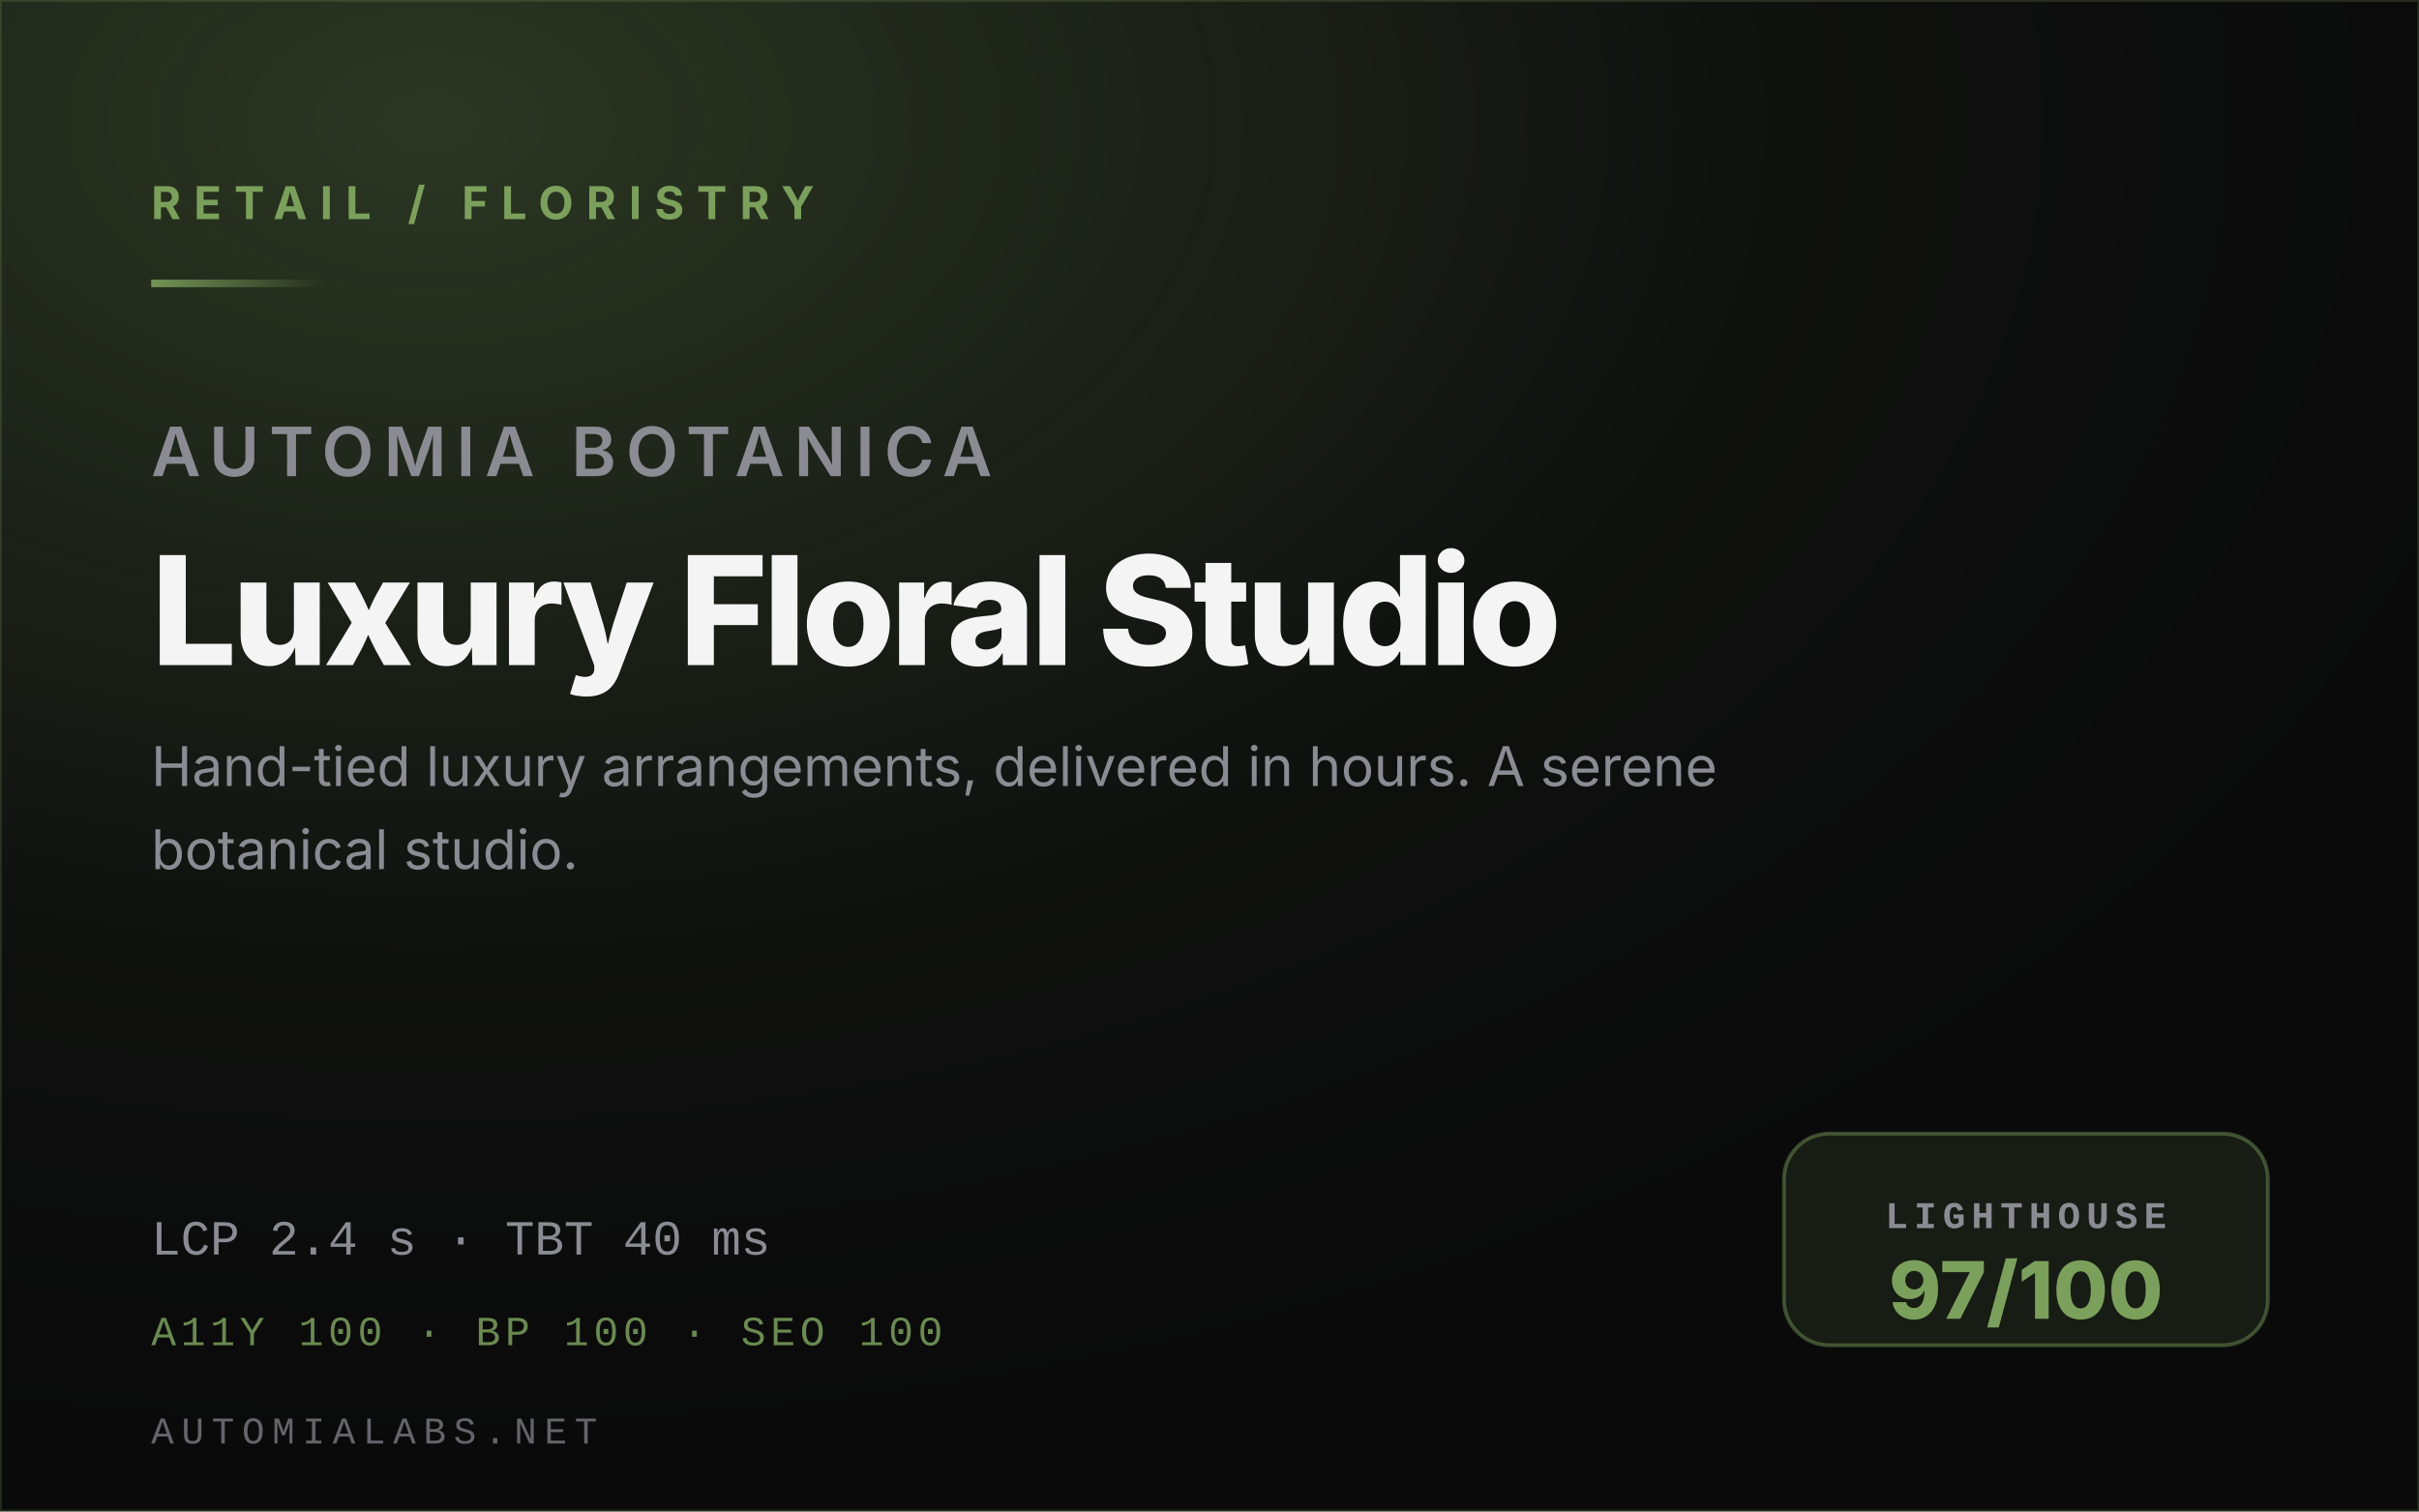
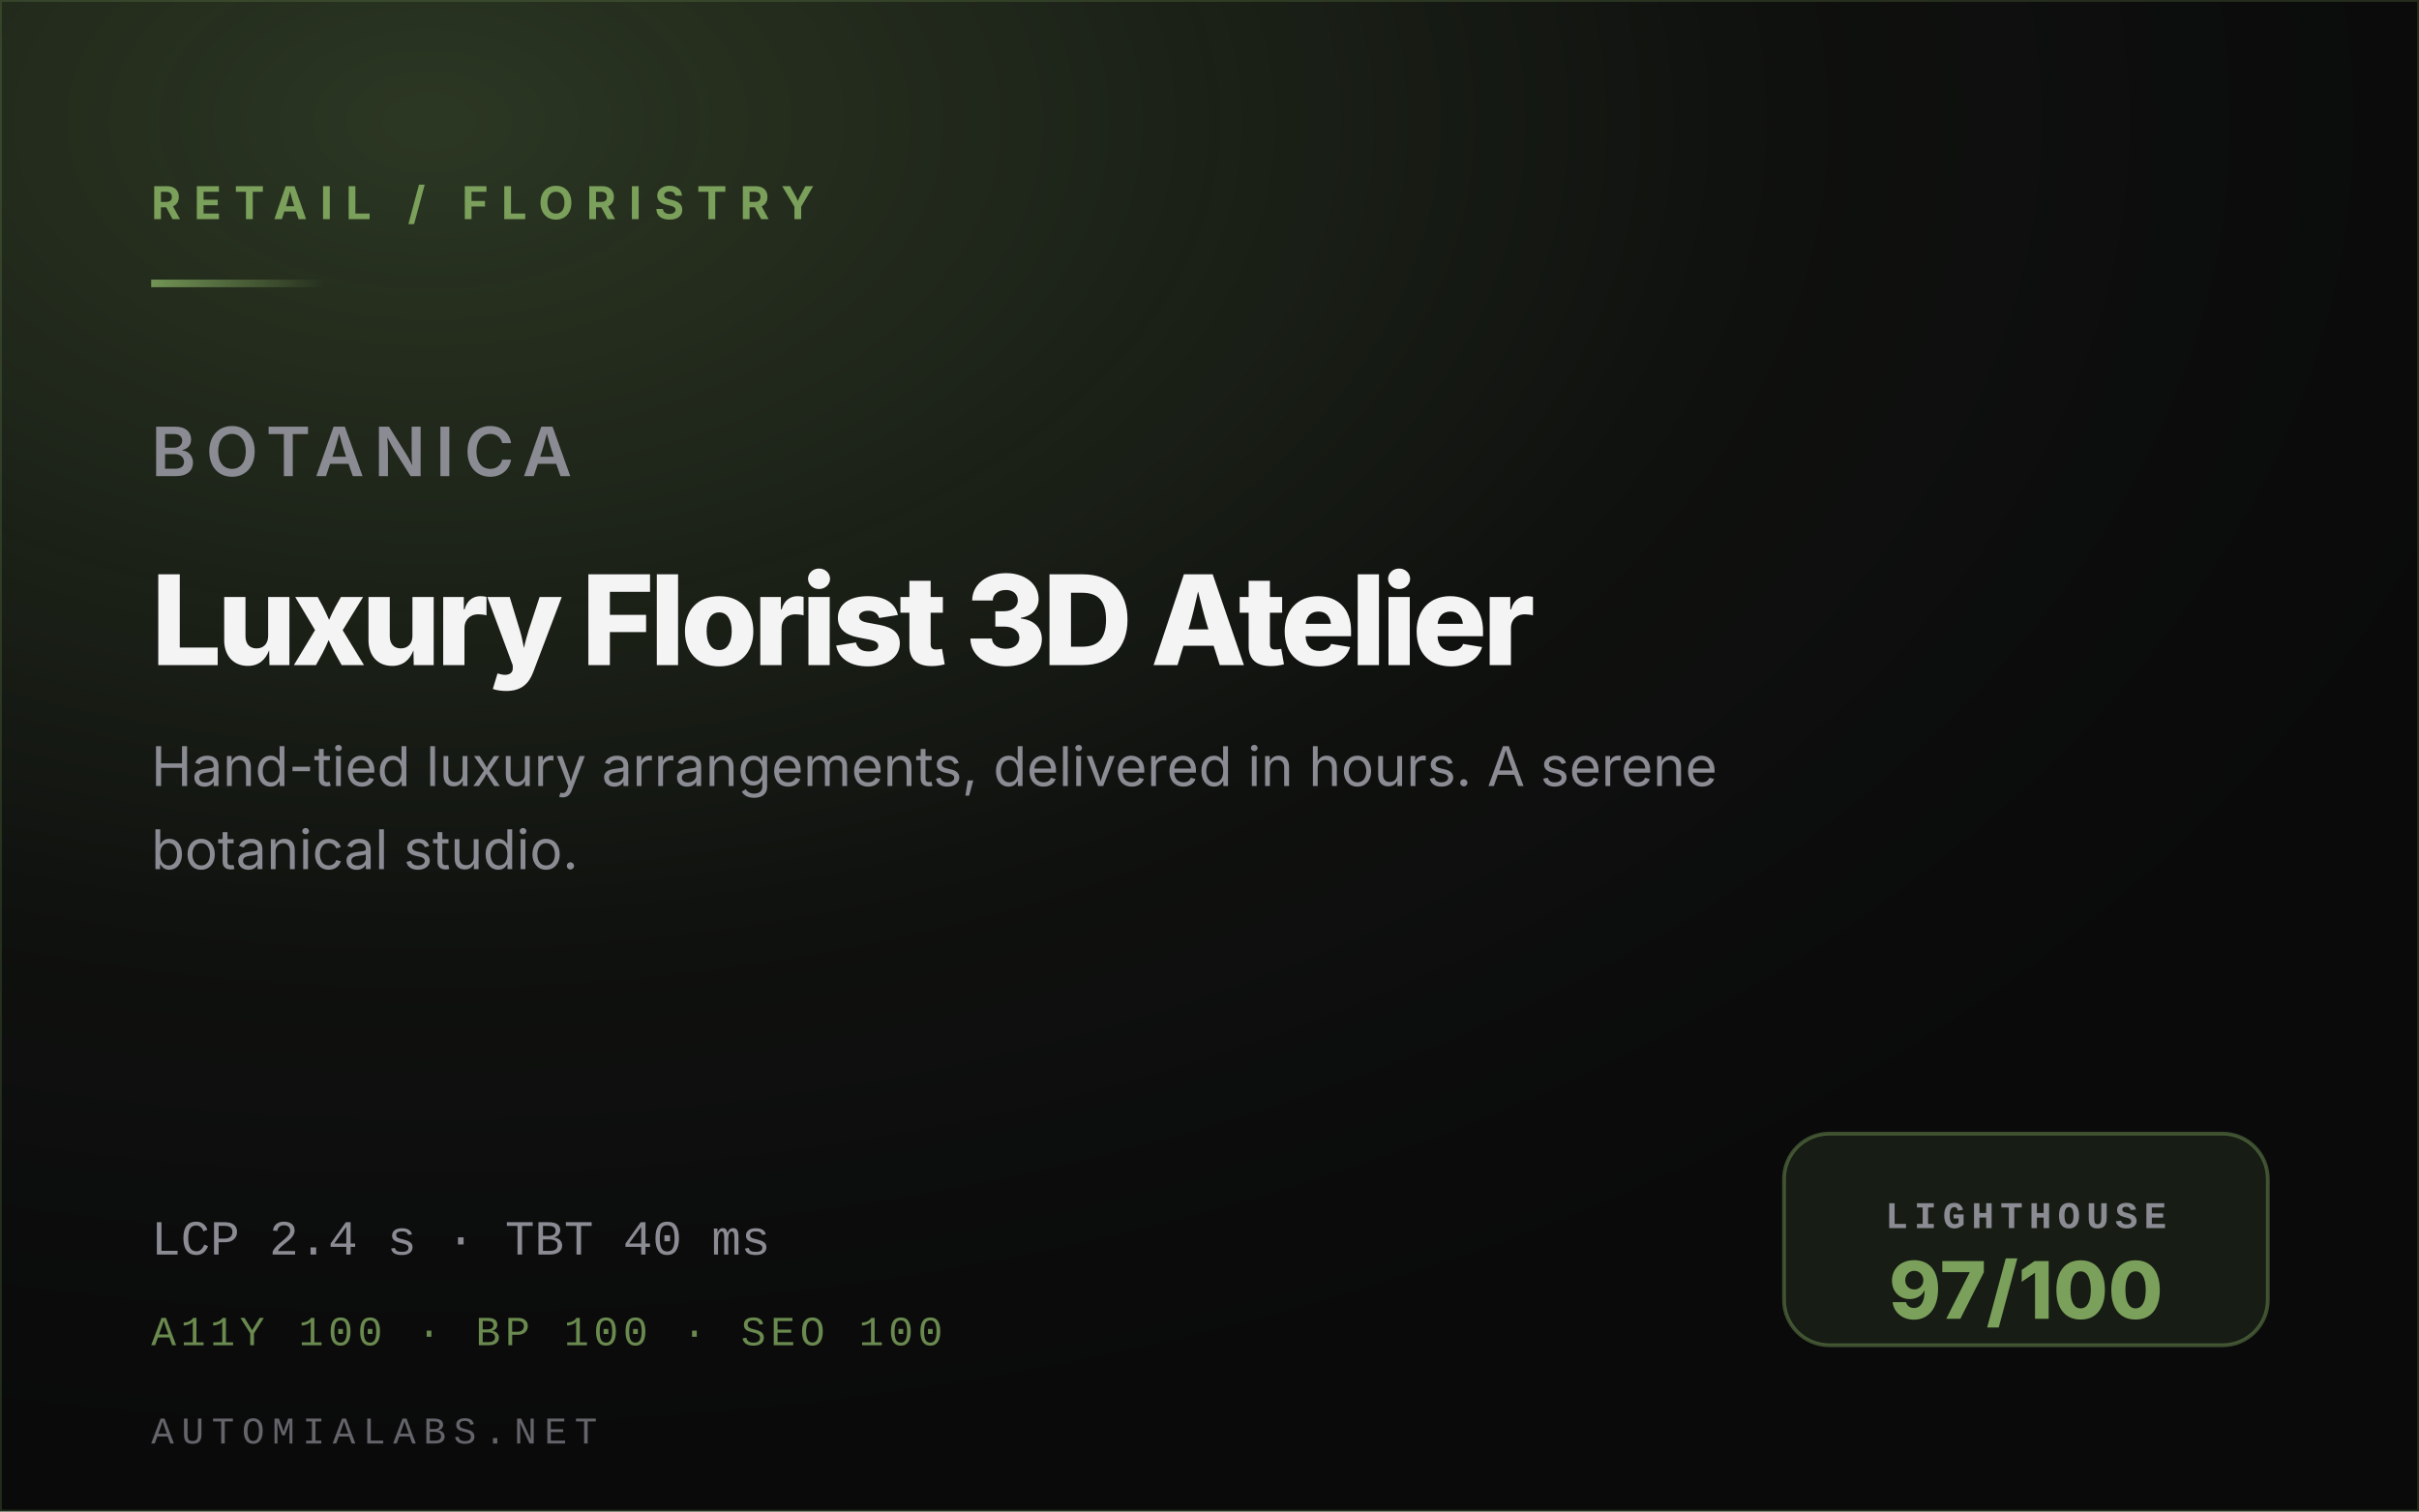
- <svg xmlns="http://www.w3.org/2000/svg" width="640" height="400" viewBox="0 0 640 400" role="img" aria-label="Automia Botanica — Luxury Floral Studio">
+ <svg xmlns="http://www.w3.org/2000/svg" width="640" height="400" viewBox="0 0 640 400" role="img" aria-label="Botanica — Luxury Florist 3D Atelier">
  <defs>
    <radialGradient id="g" cx="18%" cy="8%" r="95%">
      <stop offset="0%" stop-color="#7ba05b" stop-opacity="0.30" />
      <stop offset="55%" stop-color="#7ba05b" stop-opacity="0.06" />
      <stop offset="100%" stop-color="#0a0a0b" stop-opacity="0" />
    </radialGradient>
    <linearGradient id="line" x1="0" y1="0" x2="1" y2="0">
      <stop offset="0%" stop-color="#7ba05b" stop-opacity="0.9" />
      <stop offset="100%" stop-color="#7ba05b" stop-opacity="0" />
    </linearGradient>
  </defs>
  <rect width="640" height="400" fill="#0a0a0b" />
  <rect width="640" height="400" fill="url(#g)" />
  <rect x="0" y="0" width="640" height="400" fill="none" stroke="#7ba05b" stroke-opacity="0.22" />
  <text x="40" y="58" font-family="Inter, -apple-system, 'Segoe UI', Helvetica, Arial, sans-serif" font-size="12" font-weight="700" letter-spacing="3.4" fill="#7ba05b">RETAIL / FLORISTRY</text>
  <rect x="40" y="74" width="46" height="2" fill="url(#line)" />
-   <text x="40" y="126" font-family="Inter, -apple-system, 'Segoe UI', Helvetica, Arial, sans-serif" font-size="18" font-weight="600" letter-spacing="2.6" fill="#8b8b93">AUTOMIA BOTANICA</text>
-   <text x="40" y="176" font-family="Inter, -apple-system, 'Segoe UI', Helvetica, Arial, sans-serif" font-size="40" font-weight="800" letter-spacing="-1.2" fill="#f4f4f5">Luxury Floral Studio</text>
+   <text x="40" y="126" font-family="Inter, -apple-system, 'Segoe UI', Helvetica, Arial, sans-serif" font-size="18" font-weight="600" letter-spacing="2.6" fill="#8b8b93">BOTANICA</text>
+   <text x="40" y="176" font-family="Inter, -apple-system, 'Segoe UI', Helvetica, Arial, sans-serif" font-size="33" font-weight="800" letter-spacing="-1.2" fill="#f4f4f5">Luxury Florist 3D Atelier</text>
  <text x="40" y="208" font-family="Inter, -apple-system, 'Segoe UI', Helvetica, Arial, sans-serif" font-size="14.5" fill="#8b8b93">Hand-tied luxury arrangements, delivered in hours. A serene</text>
  <text x="40" y="230" font-family="Inter, -apple-system, 'Segoe UI', Helvetica, Arial, sans-serif" font-size="14.5" fill="#8b8b93">botanical studio.</text>
  <rect x="472" y="300" width="128" height="56" rx="12" fill="#7ba05b" fill-opacity="0.12" stroke="#7ba05b" stroke-opacity="0.45" />
  <text x="536" y="325" text-anchor="middle" font-family="'SF Mono', 'Cascadia Mono', Consolas, 'Courier New', monospace" font-size="10" font-weight="600" letter-spacing="1.6" fill="#8b8b93">LIGHTHOUSE</text>
  <text x="536" y="349" text-anchor="middle" font-family="Inter, -apple-system, 'Segoe UI', Helvetica, Arial, sans-serif" font-size="21" font-weight="800" fill="#7ba05b">97/100</text>
  <text x="40" y="332" font-family="'SF Mono', 'Cascadia Mono', Consolas, 'Courier New', monospace" font-size="13" fill="#8b8b93">LCP 2.4 s   ·   TBT 40 ms</text>
  <text x="40" y="356" font-family="'SF Mono', 'Cascadia Mono', Consolas, 'Courier New', monospace" font-size="11" letter-spacing="1.2" fill="#7ba05b" fill-opacity="0.85">A11Y 100  ·  BP 100  ·  SEO 100</text>
  <text x="40" y="382" font-family="'SF Mono', 'Cascadia Mono', Consolas, 'Courier New', monospace" font-size="10" letter-spacing="2" fill="#8b8b93" fill-opacity="0.7">AUTOMIALABS.NET</text>
</svg>
